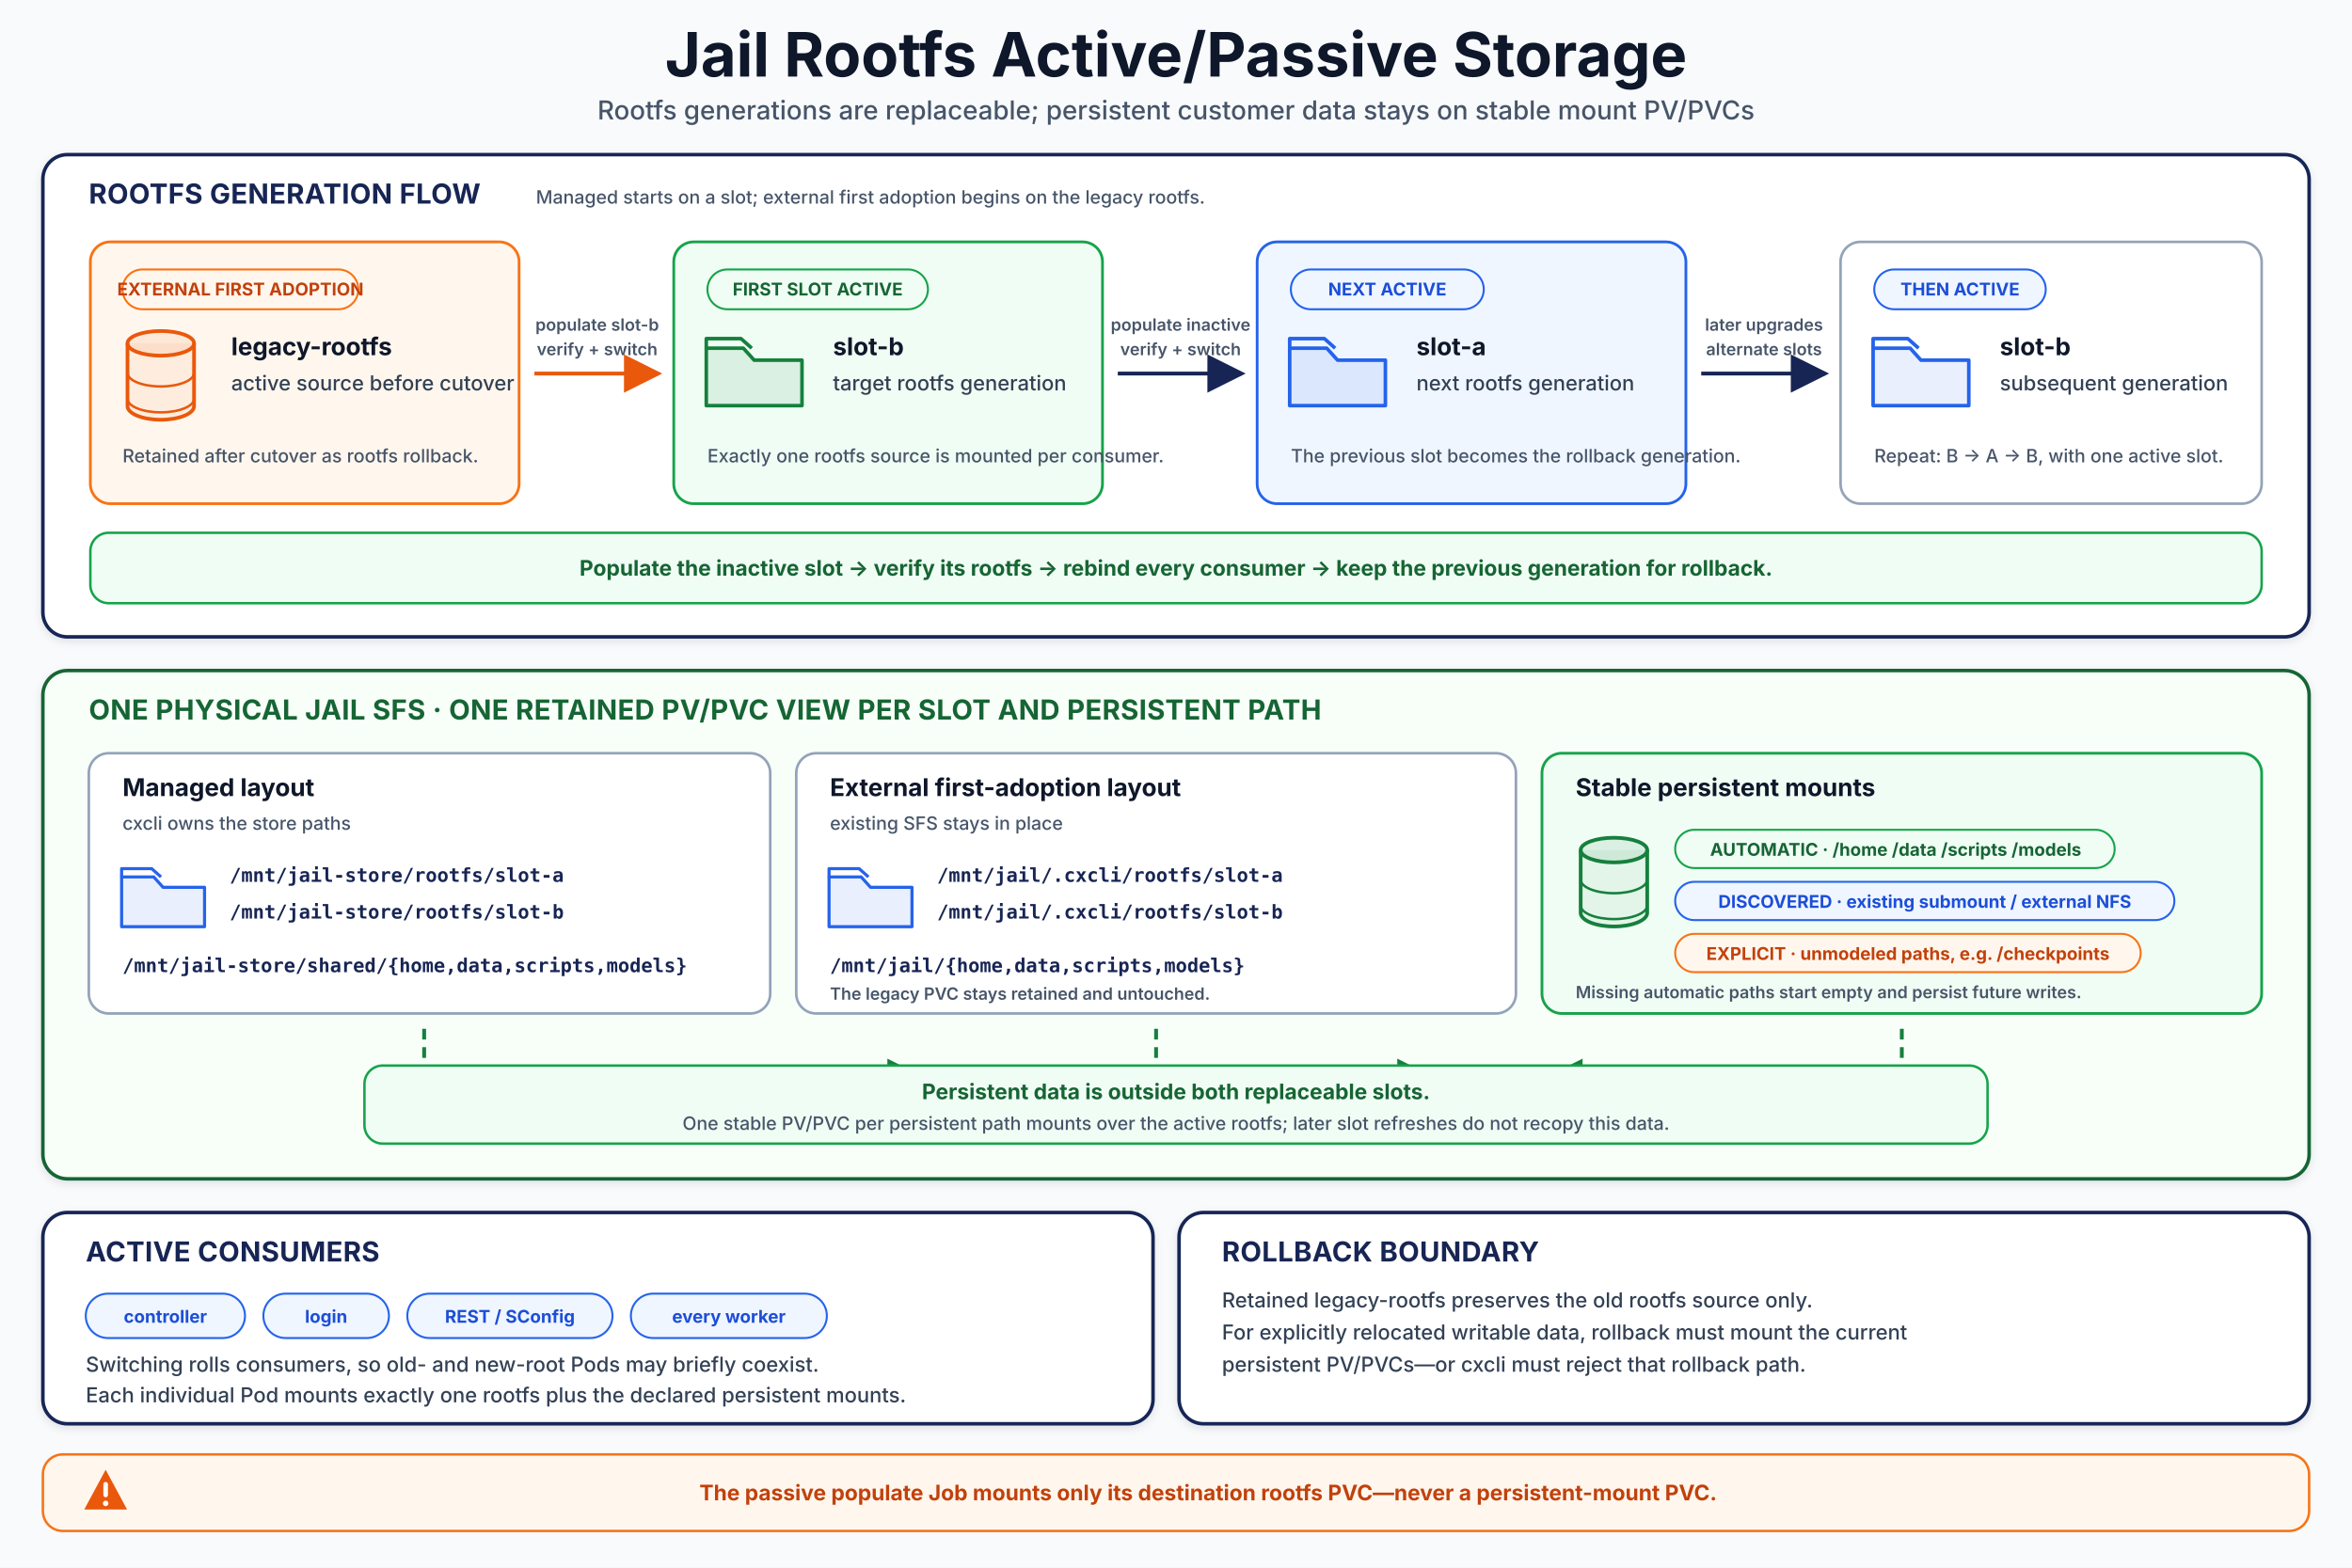
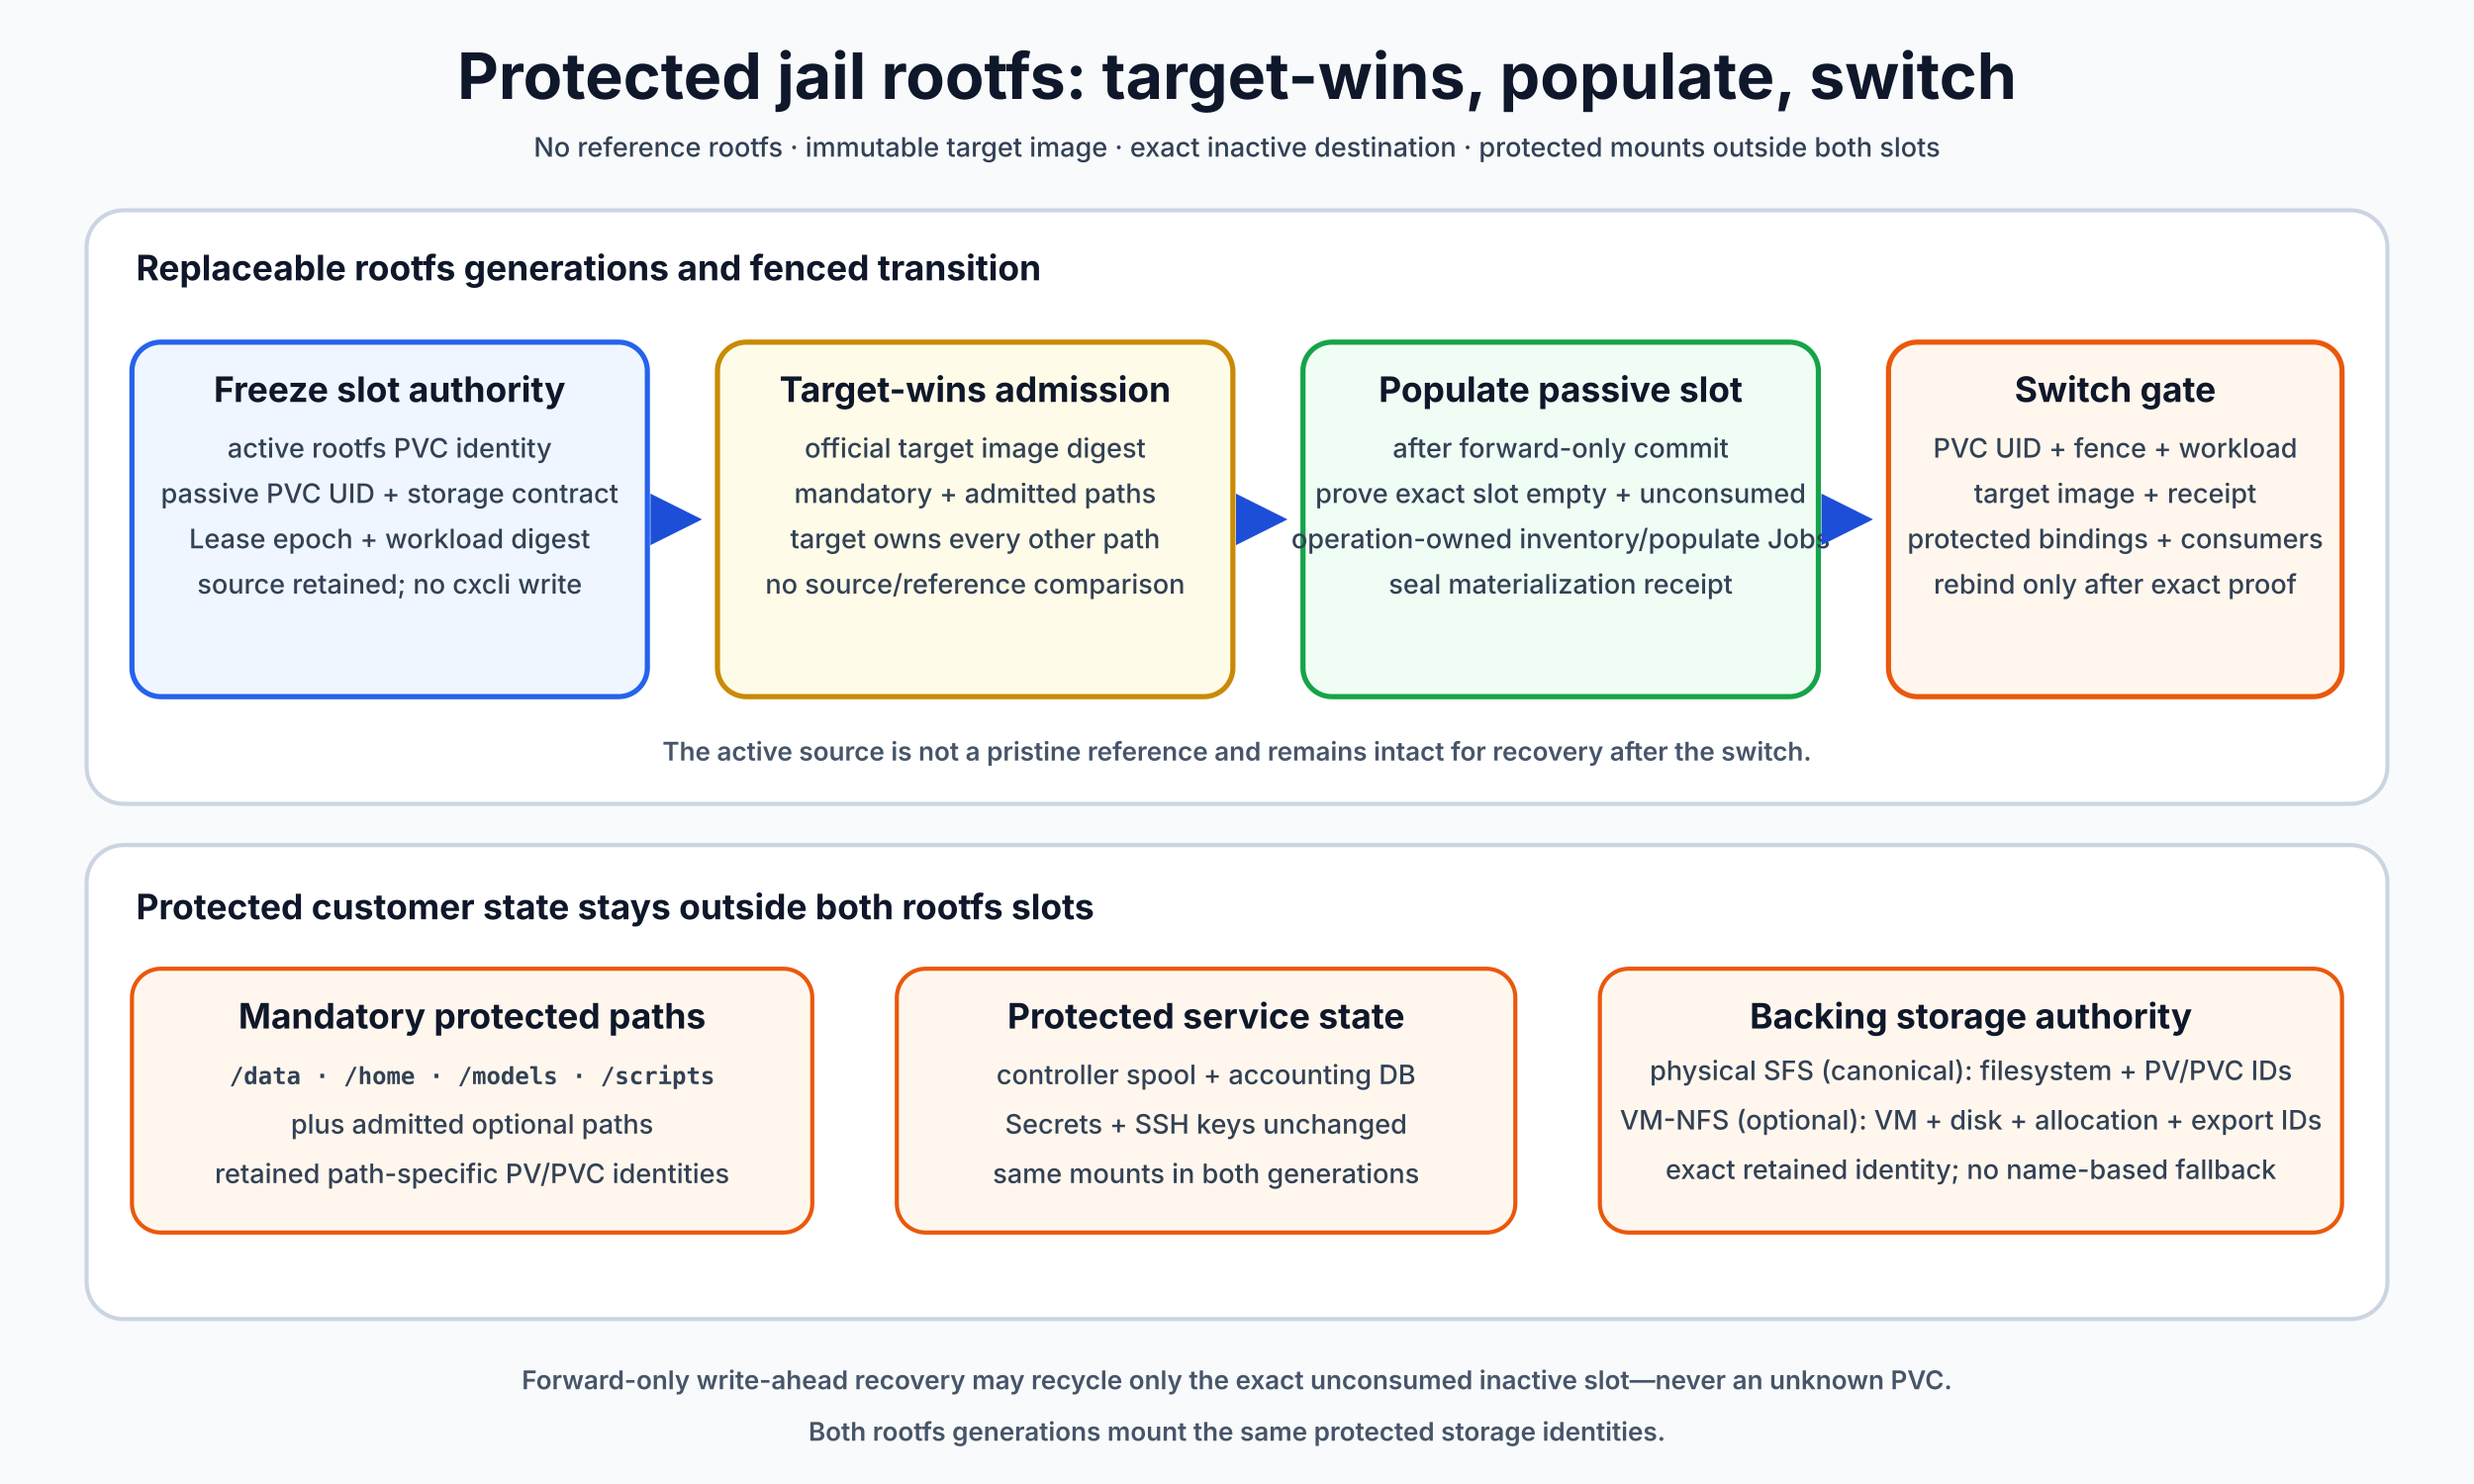
- <svg xmlns="http://www.w3.org/2000/svg" width="1536" height="1024" viewBox="0 0 1536 1024" role="img" aria-labelledby="title desc">
+ <svg xmlns="http://www.w3.org/2000/svg" width="1200" height="720" viewBox="0 0 1200 720" role="img" aria-labelledby="title desc">
  <defs>
-     <filter id="shadow" x="-10%" y="-10%" width="120%" height="130%">
-       <feDropShadow dx="0" dy="2" stdDeviation="3" flood-color="#0f172a" flood-opacity="0.10" />
-     </filter>
-     <marker id="arrow-navy" markerWidth="10" markerHeight="10" refX="9" refY="5" orient="auto">
-       <path d="M0,0 L10,5 L0,10 Z" fill="#172554" />
+     <marker id="arrow" markerWidth="10" markerHeight="10" refX="9" refY="5" orient="auto">
+       <path d="M0 0L10 5L0 10Z" fill="#1d4ed8" />
    </marker>
-     <marker id="arrow-green" markerWidth="10" markerHeight="10" refX="9" refY="5" orient="auto">
-       <path d="M0,0 L10,5 L0,10 Z" fill="#15803d" />
-     </marker>
-     <marker id="arrow-orange" markerWidth="10" markerHeight="10" refX="9" refY="5" orient="auto">
-       <path d="M0,0 L10,5 L0,10 Z" fill="#ea580c" />
-     </marker>
-     <symbol id="folder" viewBox="0 0 96 76">
-       <path d="M8 20 H39 L48 30 H88 V68 H8 Z" fill="currentColor" fill-opacity="0.10" stroke="currentColor" stroke-width="3" stroke-linejoin="round" />
-       <path d="M8 20 V12 H37 L46 20" fill="none" stroke="currentColor" stroke-width="3" stroke-linejoin="round" />
-     </symbol>
-     <symbol id="database" viewBox="0 0 72 82">
-       <ellipse cx="36" cy="14" rx="27" ry="10" fill="currentColor" fill-opacity="0.10" stroke="currentColor" stroke-width="3" />
-       <path d="M9 14 V65 C9 71 21 76 36 76 C51 76 63 71 63 65 V14" fill="currentColor" fill-opacity="0.06" stroke="currentColor" stroke-width="3" />
-       <path d="M9 38 C9 44 21 49 36 49 C51 49 63 44 63 38 M9 59 C9 65 21 70 36 70 C51 70 63 65 63 59" fill="none" stroke="currentColor" stroke-width="2" />
-     </symbol>
-     <style>
-       .bg { fill: #f8fafc; }
-       .title { font: 700 40px Inter, Arial, sans-serif; fill: #0f172a; }
-       .subtitle { font: 500 17px Inter, Arial, sans-serif; fill: #475569; }
-       .panel { fill: #fff; stroke: #172554; stroke-width: 2.3; filter: url(#shadow); }
-       .panel-green { fill: #f8fff9; stroke: #166534; stroke-width: 2.3; filter: url(#shadow); }
-       .section { font: 700 18px Inter, Arial, sans-serif; fill: #172554; letter-spacing: .2px; }
-       .section-green { font: 700 18px Inter, Arial, sans-serif; fill: #166534; letter-spacing: .2px; }
-       .card { fill: #fff; stroke: #94a3b8; stroke-width: 1.7; }
-       .card-green { fill: #f0fdf4; stroke: #16a34a; stroke-width: 1.8; }
-       .card-blue { fill: #eff6ff; stroke: #2563eb; stroke-width: 1.8; }
-       .card-orange { fill: #fff7ed; stroke: #f97316; stroke-width: 1.8; }
-       .label { font: 700 16px Inter, Arial, sans-serif; fill: #0f172a; }
-       .body { font: 500 13.5px Inter, Arial, sans-serif; fill: #334155; }
-       .small { font: 500 12px Inter, Arial, sans-serif; fill: #475569; }
-       .micro { font: 600 11px Inter, Arial, sans-serif; fill: #475569; }
-       .mono { font: 600 12.5px ui-monospace, SFMono-Regular, Menlo, Consolas, monospace; fill: #172554; }
-       .flow { fill: none; stroke: #172554; stroke-width: 2.5; marker-end: url(#arrow-navy); }
-       .flow-green { fill: none; stroke: #15803d; stroke-width: 2.5; marker-end: url(#arrow-green); }
-       .flow-orange { fill: none; stroke: #ea580c; stroke-width: 2.5; marker-end: url(#arrow-orange); }
-       .dash { stroke-dasharray: 7 5; }
-       .pill { fill: #f0fdf4; stroke: #16a34a; stroke-width: 1.3; }
-       .pill-blue { fill: #eff6ff; stroke: #2563eb; stroke-width: 1.3; }
-       .pill-orange { fill: #fff7ed; stroke: #f97316; stroke-width: 1.3; }
-       .pill-text { font: 700 11.5px Inter, Arial, sans-serif; }
-       .banner { fill: #fff7ed; stroke: #f97316; stroke-width: 1.6; }
-       .banner-green { fill: #f0fdf4; stroke: #16a34a; stroke-width: 1.6; }
-       .banner-text { font: 700 14px Inter, Arial, sans-serif; }
-       .blue { color: #2563eb; }.green { color: #15803d; }.orange { color: #ea580c; }.slate { color: #64748b; }
-     </style>
+     <style>.bg{fill:#f8fafc}.panel{fill:#fff;stroke:#cbd5e1;stroke-width:2}.identity{fill:#eff6ff;stroke:#2563eb;stroke-width:2.5}.decision{fill:#fefce8;stroke:#ca8a04;stroke-width:2.5}.passive{fill:#f0fdf4;stroke:#16a34a;stroke-width:2.5}.switch{fill:#fff7ed;stroke:#ea580c;stroke-width:2.5}.data{fill:#fff7ed;stroke:#ea580c;stroke-width:2}.title{font:700 31px Inter,Arial,sans-serif;fill:#0f172a}.head{font:700 17px Inter,Arial,sans-serif;fill:#0f172a}.body{font:500 13px Inter,Arial,sans-serif;fill:#334155}.small{font:600 11.5px ui-monospace,SFMono-Regular,Menlo,monospace;fill:#334155}.flow{fill:none;stroke:#2563eb;stroke-width:2.5;marker-end:url(#arrow)}.note{font:600 12.5px Inter,Arial,sans-serif;fill:#475569}</style>
  </defs>
-   <rect class="bg" width="1536" height="1024" />
-   <text class="title" x="768" y="50" text-anchor="middle">Jail Rootfs Active/Passive Storage</text>
-   <text class="subtitle" x="768" y="78" text-anchor="middle">Rootfs generations are replaceable; persistent customer data stays on stable mount PV/PVCs</text>
-   <rect class="panel" x="28" y="101" width="1480" height="315" rx="16" />
-   <text class="section" x="58" y="133">ROOTFS GENERATION FLOW</text>
-   <text class="small" x="350" y="133">Managed starts on a slot; external first adoption begins on the legacy rootfs.</text>
-   <g>
-     <rect class="card-orange" x="59" y="158" width="280" height="171" rx="13" />
-     <rect class="pill-orange" x="80" y="176" width="154" height="26" rx="13" />
-     <text class="pill-text" x="157" y="193" text-anchor="middle" fill="#c2410c">EXTERNAL FIRST ADOPTION</text>
-     <use href="#database" x="76" y="213" width="58" height="66" class="orange" />
-     <text class="label" x="151" y="232">legacy-rootfs</text>
-     <text class="body" x="151" y="255">active source before cutover</text>
-     <text class="small" x="80" y="302">Retained after cutover as rootfs rollback.</text>
-   </g>
-   <path class="flow-orange" d="M349 244 H430" />
-   <text class="micro" x="390" y="216" text-anchor="middle" fill="#c2410c">populate slot-b</text>
-   <text class="micro" x="390" y="232" text-anchor="middle" fill="#c2410c">verify + switch</text>
-   <g>
-     <rect class="card-green" x="440" y="158" width="280" height="171" rx="13" />
-     <rect class="pill" x="462" y="176" width="144" height="26" rx="13" />
-     <text class="pill-text" x="534" y="193" text-anchor="middle" fill="#166534">FIRST SLOT ACTIVE</text>
-     <use href="#folder" x="455" y="211" width="75" height="61" class="green" />
-     <text class="label" x="544" y="232">slot-b</text>
-     <text class="body" x="544" y="255">target rootfs generation</text>
-     <text class="small" x="462" y="302">Exactly one rootfs source is mounted per consumer.</text>
-   </g>
-   <path class="flow" d="M730 244 H811" />
-   <text class="micro" x="771" y="216" text-anchor="middle">populate inactive</text>
-   <text class="micro" x="771" y="232" text-anchor="middle">verify + switch</text>
-   <g>
-     <rect class="card-blue" x="821" y="158" width="280" height="171" rx="13" />
-     <rect class="pill-blue" x="843" y="176" width="126" height="26" rx="13" />
-     <text class="pill-text" x="906" y="193" text-anchor="middle" fill="#1d4ed8">NEXT ACTIVE</text>
-     <use href="#folder" x="836" y="211" width="75" height="61" class="blue" />
-     <text class="label" x="925" y="232">slot-a</text>
-     <text class="body" x="925" y="255">next rootfs generation</text>
-     <text class="small" x="843" y="302">The previous slot becomes the rollback generation.</text>
-   </g>
-   <path class="flow" d="M1111 244 H1192" />
-   <text class="micro" x="1152" y="216" text-anchor="middle">later upgrades</text>
-   <text class="micro" x="1152" y="232" text-anchor="middle">alternate slots</text>
-   <g>
-     <rect class="card" x="1202" y="158" width="275" height="171" rx="13" />
-     <rect class="pill-blue" x="1224" y="176" width="112" height="26" rx="13" />
-     <text class="pill-text" x="1280" y="193" text-anchor="middle" fill="#1d4ed8">THEN ACTIVE</text>
-     <use href="#folder" x="1217" y="211" width="75" height="61" class="blue" />
-     <text class="label" x="1306" y="232">slot-b</text>
-     <text class="body" x="1306" y="255">subsequent generation</text>
-     <text class="small" x="1224" y="302">Repeat: B → A → B, with one active slot.</text>
-   </g>
-   <rect class="banner-green" x="59" y="348" width="1418" height="46" rx="12" />
-   <text class="banner-text" x="768" y="376" text-anchor="middle" fill="#166534">Populate the inactive slot → verify its rootfs → rebind every consumer → keep the previous generation for rollback.</text>
-   <rect class="panel-green" x="28" y="438" width="1480" height="332" rx="16" />
-   <text class="section-green" x="58" y="470">ONE PHYSICAL JAIL SFS · ONE RETAINED PV/PVC VIEW PER SLOT AND PERSISTENT PATH</text>
-   <g>
-     <rect class="card" x="58" y="492" width="445" height="170" rx="13" />
-     <text class="label" x="80" y="520">Managed layout</text>
-     <text class="small" x="80" y="542">cxcli owns the store paths</text>
-     <use href="#folder" x="74" y="559" width="65" height="52" class="blue" />
-     <text class="mono" x="150" y="576">/mnt/jail-store/rootfs/slot-a</text>
-     <text class="mono" x="150" y="600">/mnt/jail-store/rootfs/slot-b</text>
-     <text class="mono" x="80" y="635">/mnt/jail-store/shared/{home,data,scripts,models}</text>
-   </g>
-   <g>
-     <rect class="card" x="520" y="492" width="470" height="170" rx="13" />
-     <text class="label" x="542" y="520">External first-adoption layout</text>
-     <text class="small" x="542" y="542">existing SFS stays in place</text>
-     <use href="#folder" x="536" y="559" width="65" height="52" class="blue" />
-     <text class="mono" x="612" y="576">/mnt/jail/.cxcli/rootfs/slot-a</text>
-     <text class="mono" x="612" y="600">/mnt/jail/.cxcli/rootfs/slot-b</text>
-     <text class="mono" x="542" y="635">/mnt/jail/{home,data,scripts,models}</text>
-     <text class="micro" x="542" y="653">The legacy PVC stays retained and untouched.</text>
-   </g>
-   <g>
-     <rect class="card-green" x="1007" y="492" width="470" height="170" rx="13" />
-     <text class="label" x="1029" y="520">Stable persistent mounts</text>
-     <use href="#database" x="1025" y="544" width="58" height="66" class="green" />
-     <rect class="pill" x="1094" y="542" width="287" height="25" rx="12.5" />
-     <text class="pill-text" x="1238" y="559" text-anchor="middle" fill="#166534">AUTOMATIC · /home /data /scripts /models</text>
-     <rect class="pill-blue" x="1094" y="576" width="326" height="25" rx="12.5" />
-     <text class="pill-text" x="1257" y="593" text-anchor="middle" fill="#1d4ed8">DISCOVERED · existing submount / external NFS</text>
-     <rect class="pill-orange" x="1094" y="610" width="304" height="25" rx="12.5" />
-     <text class="pill-text" x="1246" y="627" text-anchor="middle" fill="#c2410c">EXPLICIT · unmodeled paths, e.g. /checkpoints</text>
-     <text class="micro" x="1029" y="652">Missing automatic paths start empty and persist future writes.</text>
-   </g>
-   <path class="flow-green dash" d="M277 672 V704 H602" />
-   <path class="flow-green dash" d="M755 672 V704 H935" />
-   <path class="flow-green dash" d="M1242 672 V704 H1011" />
-   <rect class="banner-green" x="238" y="696" width="1060" height="51" rx="12" />
-   <text class="banner-text" x="768" y="718" text-anchor="middle" fill="#166534">Persistent data is outside both replaceable slots.</text>
-   <text class="small" x="768" y="738" text-anchor="middle">One stable PV/PVC per persistent path mounts over the active rootfs; later slot refreshes do not recopy this data.</text>
-   <rect class="panel" x="28" y="792" width="725" height="138" rx="16" />
-   <text class="section" x="56" y="824">ACTIVE CONSUMERS</text>
-   <rect class="pill-blue" x="56" y="845" width="104" height="29" rx="14.5" />
-   <text class="pill-text" x="108" y="864" text-anchor="middle" fill="#1d4ed8">controller</text>
-   <rect class="pill-blue" x="172" y="845" width="82" height="29" rx="14.5" />
-   <text class="pill-text" x="213" y="864" text-anchor="middle" fill="#1d4ed8">login</text>
-   <rect class="pill-blue" x="266" y="845" width="134" height="29" rx="14.5" />
-   <text class="pill-text" x="333" y="864" text-anchor="middle" fill="#1d4ed8">REST / SConfig</text>
-   <rect class="pill-blue" x="412" y="845" width="128" height="29" rx="14.5" />
-   <text class="pill-text" x="476" y="864" text-anchor="middle" fill="#1d4ed8">every worker</text>
-   <text class="body" x="56" y="896">
-     <tspan x="56">Switching rolls consumers, so old- and new-root Pods may briefly coexist.</tspan>
-     <tspan x="56" dy="20">Each individual Pod mounts exactly one rootfs plus the declared persistent mounts.</tspan>
-   </text>
-   <rect class="panel" x="770" y="792" width="738" height="138" rx="16" />
-   <text class="section" x="798" y="824">ROLLBACK BOUNDARY</text>
-   <text class="body" x="798" y="854">
-     <tspan x="798">Retained legacy-rootfs preserves the old rootfs source only.</tspan>
-     <tspan x="798" dy="21">For explicitly relocated writable data, rollback must mount the current</tspan>
-     <tspan x="798" dy="21">persistent PV/PVCs—or cxcli must reject that rollback path.</tspan>
-   </text>
-   <rect class="banner" x="28" y="950" width="1480" height="50" rx="13" />
-   <path d="M55 986 L69 960 L83 986 Z" fill="#ea580c" />
-   <rect x="67.5" y="968" width="3" height="10" rx="1.5" fill="#fff" />
-   <circle cx="69" cy="982" r="1.8" fill="#fff" />
-   <text class="banner-text" x="789" y="980" text-anchor="middle" fill="#c2410c">The passive populate Job mounts only its destination rootfs PVC—never a persistent-mount PVC.</text>
+   <rect class="bg" width="1200" height="720" />
+   <text class="title" x="600" y="48" text-anchor="middle">Protected jail rootfs: target-wins, populate, switch</text>
+   <text class="body" x="600" y="76" text-anchor="middle">No reference rootfs · immutable target image · exact inactive destination · protected mounts outside both slots</text>
+   <rect class="panel" x="42" y="102" width="1116" height="288" rx="18" />
+   <text class="head" x="66" y="136">Replaceable rootfs generations and fenced transition</text>
+   <rect class="identity" x="64" y="166" width="250" height="172" rx="14" />
+   <text class="head" x="189" y="195" text-anchor="middle">Freeze slot authority</text>
+   <text class="body" x="189" y="222" text-anchor="middle">active rootfs PVC identity</text>
+   <text class="body" x="189" y="244" text-anchor="middle">passive PVC UID + storage contract</text>
+   <text class="body" x="189" y="266" text-anchor="middle">Lease epoch + workload digest</text>
+   <text class="body" x="189" y="288" text-anchor="middle">source retained; no cxcli write</text>
+   <path class="flow" d="M320 252H338" />
+   <rect class="decision" x="348" y="166" width="250" height="172" rx="14" />
+   <text class="head" x="473" y="195" text-anchor="middle">Target-wins admission</text>
+   <text class="body" x="473" y="222" text-anchor="middle">official target image digest</text>
+   <text class="body" x="473" y="244" text-anchor="middle">mandatory + admitted paths</text>
+   <text class="body" x="473" y="266" text-anchor="middle">target owns every other path</text>
+   <text class="body" x="473" y="288" text-anchor="middle">no source/reference comparison</text>
+   <path class="flow" d="M604 252H622" />
+   <rect class="passive" x="632" y="166" width="250" height="172" rx="14" />
+   <text class="head" x="757" y="195" text-anchor="middle">Populate passive slot</text>
+   <text class="body" x="757" y="222" text-anchor="middle">after forward-only commit</text>
+   <text class="body" x="757" y="244" text-anchor="middle">prove exact slot empty + unconsumed</text>
+   <text class="body" x="757" y="266" text-anchor="middle">operation-owned inventory/populate Jobs</text>
+   <text class="body" x="757" y="288" text-anchor="middle">seal materialization receipt</text>
+   <path class="flow" d="M888 252H906" />
+   <rect class="switch" x="916" y="166" width="220" height="172" rx="14" />
+   <text class="head" x="1026" y="195" text-anchor="middle">Switch gate</text>
+   <text class="body" x="1026" y="222" text-anchor="middle">PVC UID + fence + workload</text>
+   <text class="body" x="1026" y="244" text-anchor="middle">target image + receipt</text>
+   <text class="body" x="1026" y="266" text-anchor="middle">protected bindings + consumers</text>
+   <text class="body" x="1026" y="288" text-anchor="middle">rebind only after exact proof</text>
+   <text class="note" x="600" y="369" text-anchor="middle">The active source is not a pristine reference and remains intact for recovery after the switch.</text>
+   <rect class="panel" x="42" y="410" width="1116" height="230" rx="18" />
+   <text class="head" x="66" y="446">Protected customer state stays outside both rootfs slots</text>
+   <rect class="data" x="64" y="470" width="330" height="128" rx="14" />
+   <text class="head" x="229" y="499" text-anchor="middle">Mandatory protected paths</text>
+   <text class="small" x="229" y="526" text-anchor="middle">/data · /home · /models · /scripts</text>
+   <text class="body" x="229" y="550" text-anchor="middle">plus admitted optional paths</text>
+   <text class="body" x="229" y="574" text-anchor="middle">retained path-specific PV/PVC identities</text>
+   <rect class="data" x="435" y="470" width="300" height="128" rx="14" />
+   <text class="head" x="585" y="499" text-anchor="middle">Protected service state</text>
+   <text class="body" x="585" y="526" text-anchor="middle">controller spool + accounting DB</text>
+   <text class="body" x="585" y="550" text-anchor="middle">Secrets + SSH keys unchanged</text>
+   <text class="body" x="585" y="574" text-anchor="middle">same mounts in both generations</text>
+   <rect class="data" x="776" y="470" width="360" height="128" rx="14" />
+   <text class="head" x="956" y="499" text-anchor="middle">Backing storage authority</text>
+   <text class="body" x="956" y="524" text-anchor="middle">physical SFS (canonical): filesystem + PV/PVC IDs</text>
+   <text class="body" x="956" y="548" text-anchor="middle">VM-NFS (optional): VM + disk + allocation + export IDs</text>
+   <text class="body" x="956" y="572" text-anchor="middle">exact retained identity; no name-based fallback</text>
+   <text class="note" x="600" y="674" text-anchor="middle">Forward-only write-ahead recovery may recycle only the exact unconsumed inactive slot—never an unknown PVC.</text>
+   <text class="note" x="600" y="699" text-anchor="middle">Both rootfs generations mount the same protected storage identities.</text>
</svg>
